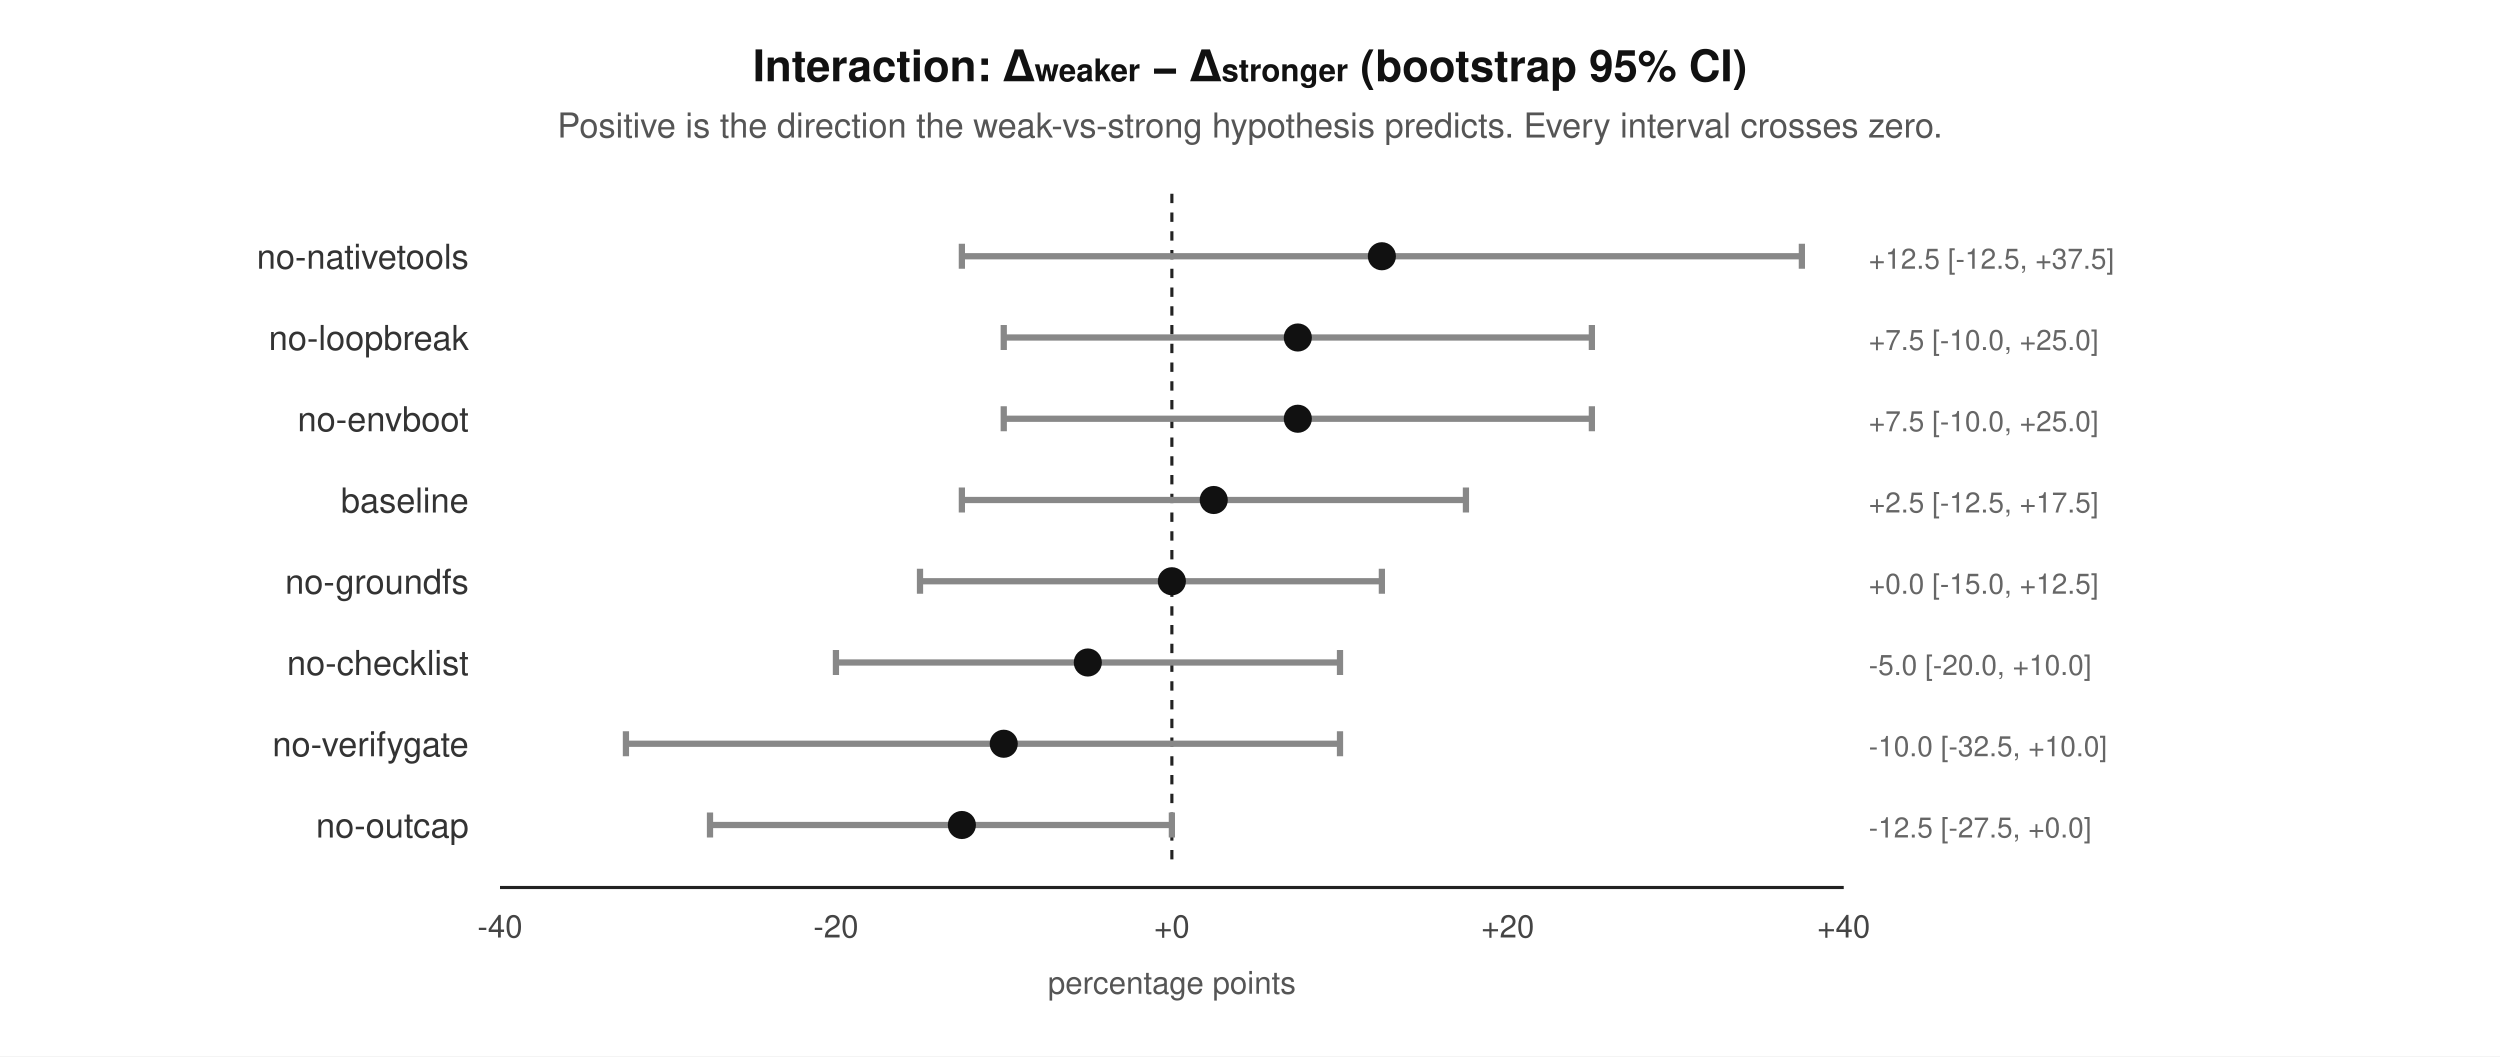
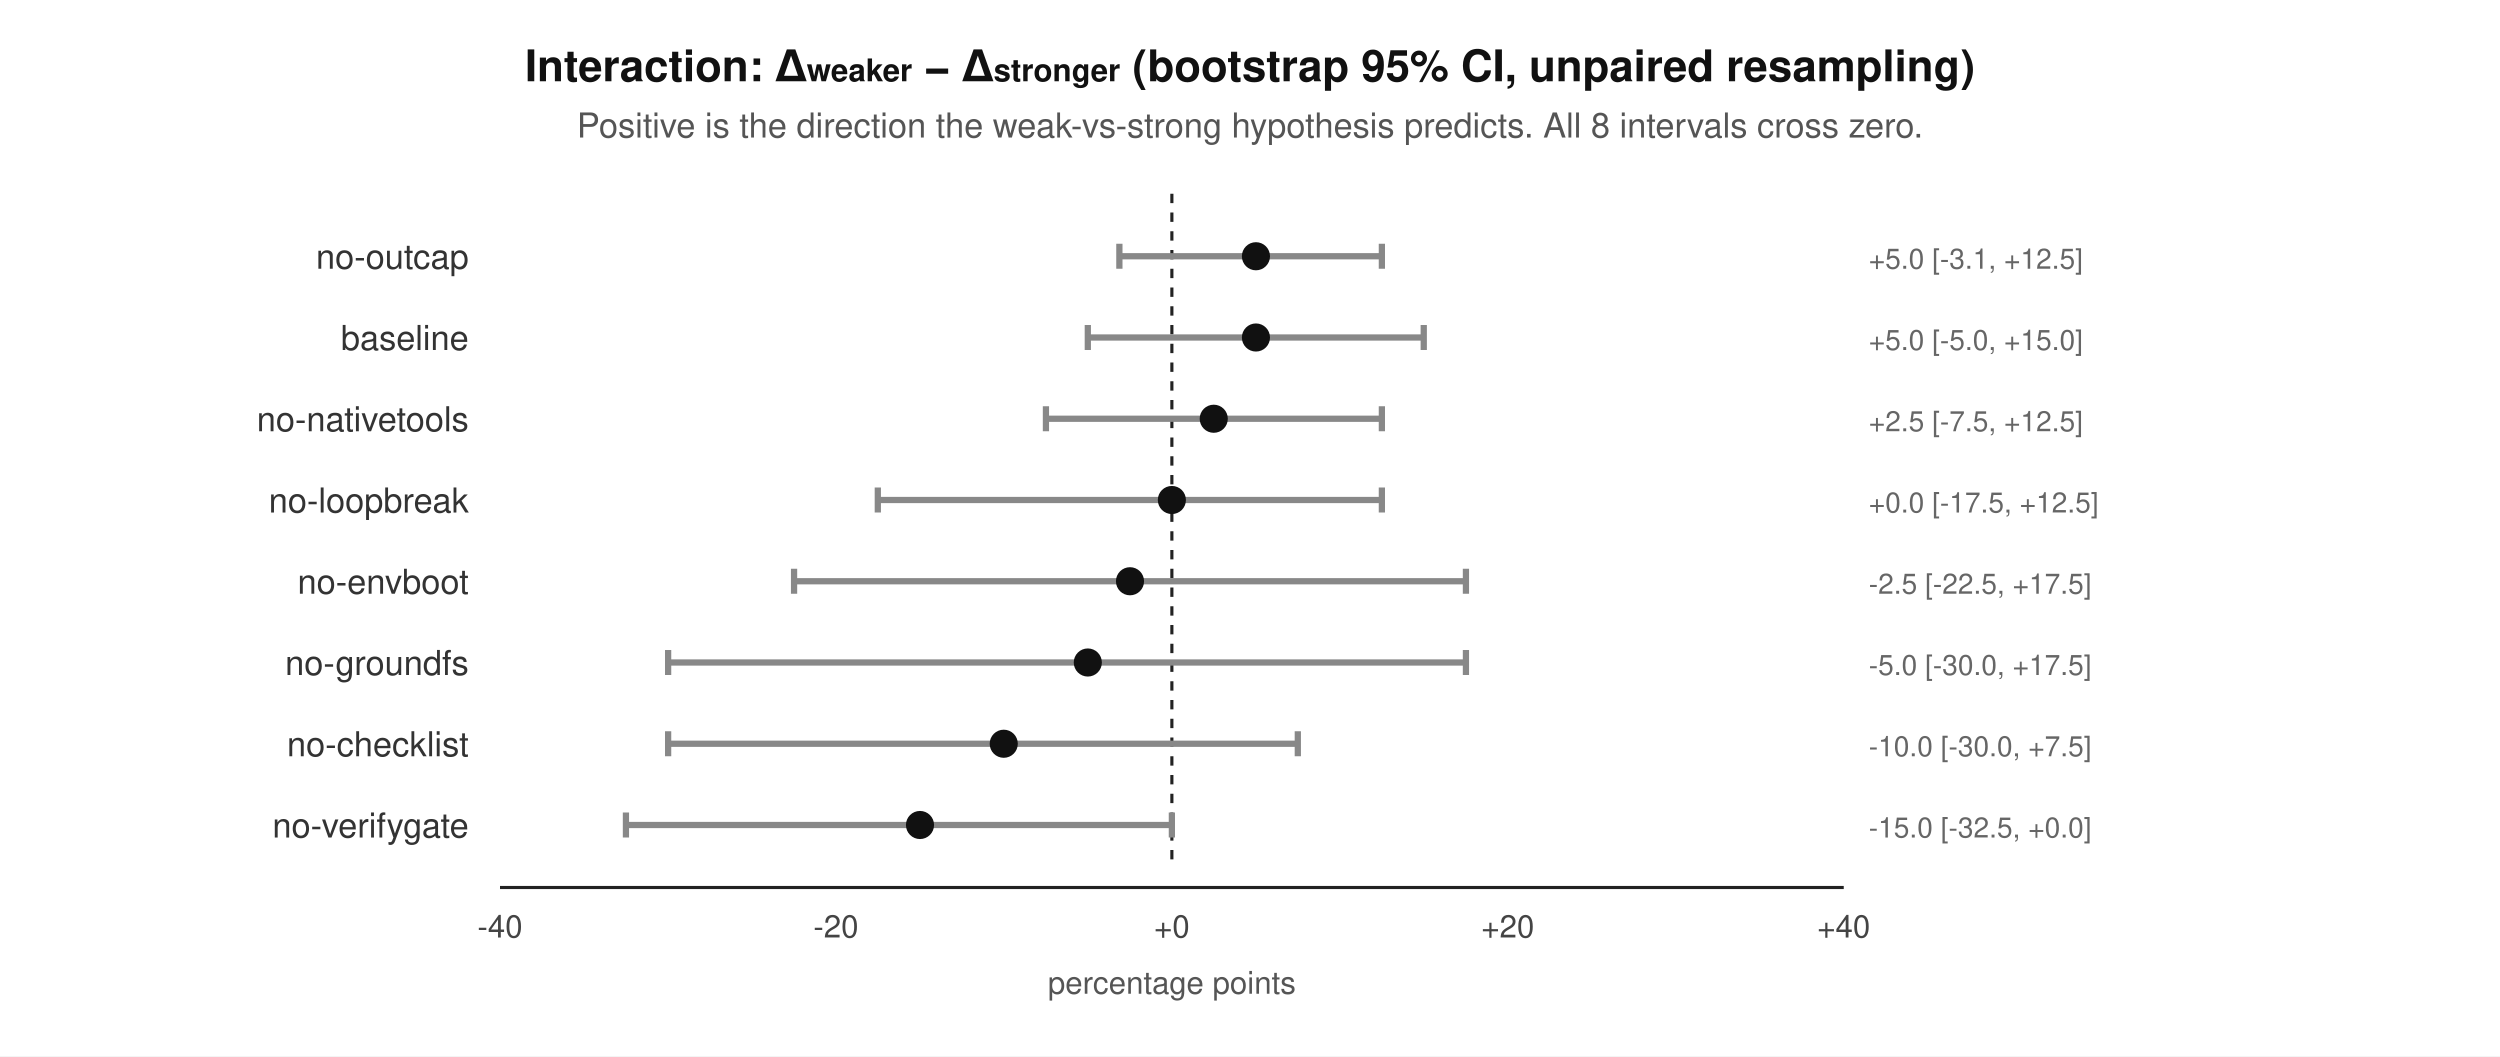
<svg xmlns="http://www.w3.org/2000/svg" width="800" height="338" viewBox="0 0 800 338" font-family="Helvetica, Arial, sans-serif">
  <rect width="800" height="338" fill="#fff" />
-   <text x="400" y="26" text-anchor="middle" font-size="14" font-weight="600" fill="#111">Interaction: Δ<tspan font-size="10">weaker</tspan> − Δ<tspan font-size="10">stronger</tspan> (bootstrap 95% CI)</text>
-   <text x="400" y="44" text-anchor="middle" font-size="11" fill="#555">Positive is the direction the weak-vs-strong hypothesis predicts. Every interval crosses zero.</text>
+   <text x="400" y="26" text-anchor="middle" font-size="14" font-weight="600" fill="#111">Interaction: Δ<tspan font-size="10">weaker</tspan> − Δ<tspan font-size="10">stronger</tspan> (bootstrap 95% CI, unpaired resampling)</text>
+   <text x="400" y="44" text-anchor="middle" font-size="11" fill="#555">Positive is the direction the weak-vs-strong hypothesis predicts. All 8 intervals cross zero.</text>
  <line x1="375.0" y1="62" x2="375.0" y2="278" stroke="#222" stroke-dasharray="3,3" />
-   <text x="150" y="86" text-anchor="end" font-size="11" fill="#333">no-nativetools</text>
-   <line x1="307.8" y1="82" x2="576.6" y2="82" stroke="#888" stroke-width="2" />
-   <line x1="307.8" y1="78" x2="307.8" y2="86" stroke="#888" stroke-width="2" />
-   <line x1="576.6" y1="78" x2="576.6" y2="86" stroke="#888" stroke-width="2" />
-   <circle cx="442.2" cy="82" r="4.5" fill="#111" />
-   <text x="598" y="86" font-size="9" fill="#666">+12.5 [-12.5, +37.5]</text>
-   <text x="150" y="112" text-anchor="end" font-size="11" fill="#333">no-loopbreak</text>
-   <line x1="321.2" y1="108" x2="509.4" y2="108" stroke="#888" stroke-width="2" />
-   <line x1="321.2" y1="104" x2="321.2" y2="112" stroke="#888" stroke-width="2" />
-   <line x1="509.4" y1="104" x2="509.4" y2="112" stroke="#888" stroke-width="2" />
-   <circle cx="415.3" cy="108" r="4.5" fill="#111" />
-   <text x="598" y="112" font-size="9" fill="#666">+7.5 [-10.0, +25.0]</text>
-   <text x="150" y="138" text-anchor="end" font-size="11" fill="#333">no-envboot</text>
-   <line x1="321.2" y1="134" x2="509.4" y2="134" stroke="#888" stroke-width="2" />
-   <line x1="321.2" y1="130" x2="321.2" y2="138" stroke="#888" stroke-width="2" />
-   <line x1="509.4" y1="130" x2="509.4" y2="138" stroke="#888" stroke-width="2" />
-   <circle cx="415.3" cy="134" r="4.5" fill="#111" />
-   <text x="598" y="138" font-size="9" fill="#666">+7.5 [-10.0, +25.0]</text>
-   <text x="150" y="164" text-anchor="end" font-size="11" fill="#333">baseline</text>
-   <line x1="307.8" y1="160" x2="469.1" y2="160" stroke="#888" stroke-width="2" />
-   <line x1="307.8" y1="156" x2="307.8" y2="164" stroke="#888" stroke-width="2" />
-   <line x1="469.1" y1="156" x2="469.1" y2="164" stroke="#888" stroke-width="2" />
-   <circle cx="388.4" cy="160" r="4.5" fill="#111" />
-   <text x="598" y="164" font-size="9" fill="#666">+2.5 [-12.5, +17.5]</text>
-   <text x="150" y="190" text-anchor="end" font-size="11" fill="#333">no-groundfs</text>
-   <line x1="294.4" y1="186" x2="442.2" y2="186" stroke="#888" stroke-width="2" />
-   <line x1="294.4" y1="182" x2="294.4" y2="190" stroke="#888" stroke-width="2" />
-   <line x1="442.2" y1="182" x2="442.2" y2="190" stroke="#888" stroke-width="2" />
-   <circle cx="375.0" cy="186" r="4.5" fill="#111" />
-   <text x="598" y="190" font-size="9" fill="#666">+0.0 [-15.0, +12.5]</text>
-   <text x="150" y="216" text-anchor="end" font-size="11" fill="#333">no-checklist</text>
-   <line x1="267.5" y1="212" x2="428.8" y2="212" stroke="#888" stroke-width="2" />
-   <line x1="267.5" y1="208" x2="267.5" y2="216" stroke="#888" stroke-width="2" />
-   <line x1="428.8" y1="208" x2="428.8" y2="216" stroke="#888" stroke-width="2" />
+   <text x="150" y="86" text-anchor="end" font-size="11" fill="#333">no-outcap</text>
+   <line x1="358.2" y1="82" x2="442.2" y2="82" stroke="#888" stroke-width="2" />
+   <line x1="358.2" y1="78" x2="358.2" y2="86" stroke="#888" stroke-width="2" />
+   <line x1="442.2" y1="78" x2="442.2" y2="86" stroke="#888" stroke-width="2" />
+   <circle cx="401.9" cy="82" r="4.5" fill="#111" />
+   <text x="598" y="86" font-size="9" fill="#666">+5.0 [-3.1, +12.5]</text>
+   <text x="150" y="112" text-anchor="end" font-size="11" fill="#333">baseline</text>
+   <line x1="348.1" y1="108" x2="455.6" y2="108" stroke="#888" stroke-width="2" />
+   <line x1="348.1" y1="104" x2="348.1" y2="112" stroke="#888" stroke-width="2" />
+   <line x1="455.6" y1="104" x2="455.6" y2="112" stroke="#888" stroke-width="2" />
+   <circle cx="401.9" cy="108" r="4.5" fill="#111" />
+   <text x="598" y="112" font-size="9" fill="#666">+5.0 [-5.0, +15.0]</text>
+   <text x="150" y="138" text-anchor="end" font-size="11" fill="#333">no-nativetools</text>
+   <line x1="334.7" y1="134" x2="442.2" y2="134" stroke="#888" stroke-width="2" />
+   <line x1="334.7" y1="130" x2="334.7" y2="138" stroke="#888" stroke-width="2" />
+   <line x1="442.2" y1="130" x2="442.2" y2="138" stroke="#888" stroke-width="2" />
+   <circle cx="388.4" cy="134" r="4.5" fill="#111" />
+   <text x="598" y="138" font-size="9" fill="#666">+2.5 [-7.5, +12.5]</text>
+   <text x="150" y="164" text-anchor="end" font-size="11" fill="#333">no-loopbreak</text>
+   <line x1="280.9" y1="160" x2="442.2" y2="160" stroke="#888" stroke-width="2" />
+   <line x1="280.9" y1="156" x2="280.9" y2="164" stroke="#888" stroke-width="2" />
+   <line x1="442.2" y1="156" x2="442.2" y2="164" stroke="#888" stroke-width="2" />
+   <circle cx="375.0" cy="160" r="4.5" fill="#111" />
+   <text x="598" y="164" font-size="9" fill="#666">+0.0 [-17.5, +12.5]</text>
+   <text x="150" y="190" text-anchor="end" font-size="11" fill="#333">no-envboot</text>
+   <line x1="254.1" y1="186" x2="469.1" y2="186" stroke="#888" stroke-width="2" />
+   <line x1="254.1" y1="182" x2="254.1" y2="190" stroke="#888" stroke-width="2" />
+   <line x1="469.1" y1="182" x2="469.1" y2="190" stroke="#888" stroke-width="2" />
+   <circle cx="361.6" cy="186" r="4.5" fill="#111" />
+   <text x="598" y="190" font-size="9" fill="#666">-2.5 [-22.5, +17.5]</text>
+   <text x="150" y="216" text-anchor="end" font-size="11" fill="#333">no-groundfs</text>
+   <line x1="213.8" y1="212" x2="469.1" y2="212" stroke="#888" stroke-width="2" />
+   <line x1="213.8" y1="208" x2="213.8" y2="216" stroke="#888" stroke-width="2" />
+   <line x1="469.1" y1="208" x2="469.1" y2="216" stroke="#888" stroke-width="2" />
  <circle cx="348.1" cy="212" r="4.5" fill="#111" />
-   <text x="598" y="216" font-size="9" fill="#666">-5.0 [-20.0, +10.0]</text>
-   <text x="150" y="242" text-anchor="end" font-size="11" fill="#333">no-verifygate</text>
-   <line x1="200.3" y1="238" x2="428.8" y2="238" stroke="#888" stroke-width="2" />
-   <line x1="200.3" y1="234" x2="200.3" y2="242" stroke="#888" stroke-width="2" />
-   <line x1="428.8" y1="234" x2="428.8" y2="242" stroke="#888" stroke-width="2" />
+   <text x="598" y="216" font-size="9" fill="#666">-5.0 [-30.0, +17.5]</text>
+   <text x="150" y="242" text-anchor="end" font-size="11" fill="#333">no-checklist</text>
+   <line x1="213.8" y1="238" x2="415.3" y2="238" stroke="#888" stroke-width="2" />
+   <line x1="213.8" y1="234" x2="213.8" y2="242" stroke="#888" stroke-width="2" />
+   <line x1="415.3" y1="234" x2="415.3" y2="242" stroke="#888" stroke-width="2" />
  <circle cx="321.2" cy="238" r="4.5" fill="#111" />
-   <text x="598" y="242" font-size="9" fill="#666">-10.0 [-32.5, +10.0]</text>
-   <text x="150" y="268" text-anchor="end" font-size="11" fill="#333">no-outcap</text>
-   <line x1="227.2" y1="264" x2="375.0" y2="264" stroke="#888" stroke-width="2" />
-   <line x1="227.2" y1="260" x2="227.2" y2="268" stroke="#888" stroke-width="2" />
+   <text x="598" y="242" font-size="9" fill="#666">-10.0 [-30.0, +7.5]</text>
+   <text x="150" y="268" text-anchor="end" font-size="11" fill="#333">no-verifygate</text>
+   <line x1="200.3" y1="264" x2="375.0" y2="264" stroke="#888" stroke-width="2" />
+   <line x1="200.3" y1="260" x2="200.3" y2="268" stroke="#888" stroke-width="2" />
  <line x1="375.0" y1="260" x2="375.0" y2="268" stroke="#888" stroke-width="2" />
-   <circle cx="307.8" cy="264" r="4.5" fill="#111" />
-   <text x="598" y="268" font-size="9" fill="#666">-12.5 [-27.5, +0.0]</text>
+   <circle cx="294.4" cy="264" r="4.5" fill="#111" />
+   <text x="598" y="268" font-size="9" fill="#666">-15.0 [-32.5, +0.0]</text>
  <line x1="160" y1="284" x2="590" y2="284" stroke="#222" />
  <text x="160.0" y="300" text-anchor="middle" font-size="10" fill="#444">-40</text>
  <text x="267.5" y="300" text-anchor="middle" font-size="10" fill="#444">-20</text>
  <text x="375.0" y="300" text-anchor="middle" font-size="10" fill="#444">+0</text>
  <text x="482.5" y="300" text-anchor="middle" font-size="10" fill="#444">+20</text>
  <text x="590.0" y="300" text-anchor="middle" font-size="10" fill="#444">+40</text>
  <text x="375.0" y="318" text-anchor="middle" font-size="10" fill="#555">percentage points</text>
</svg>
